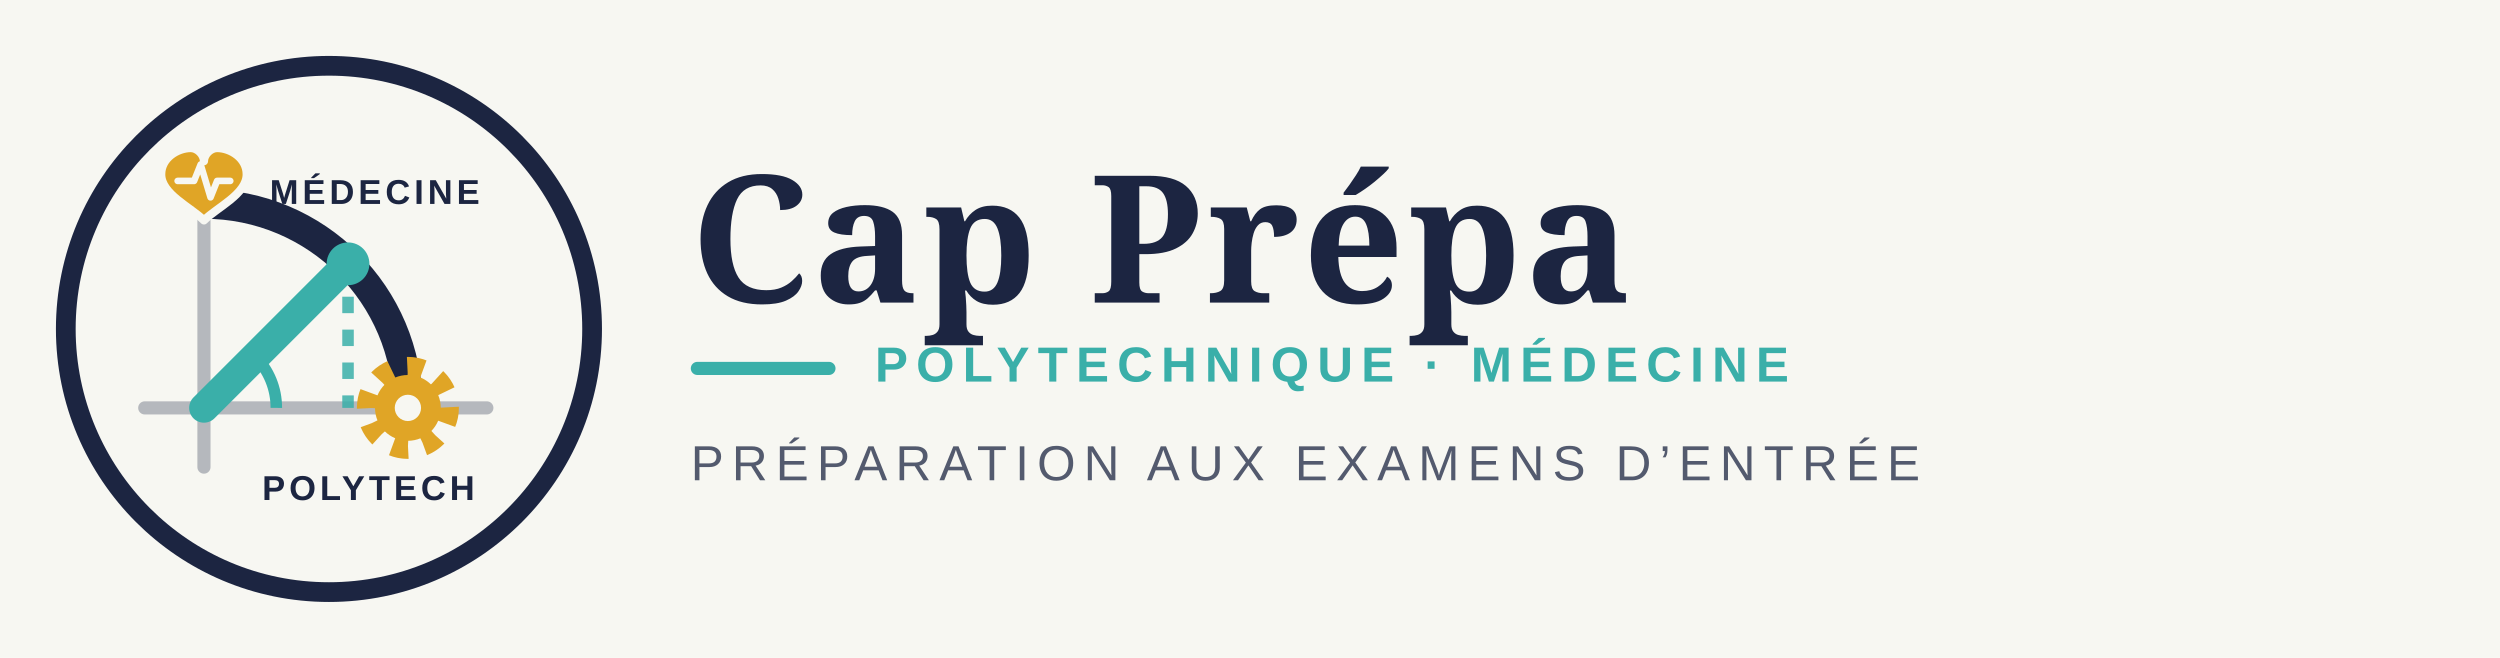
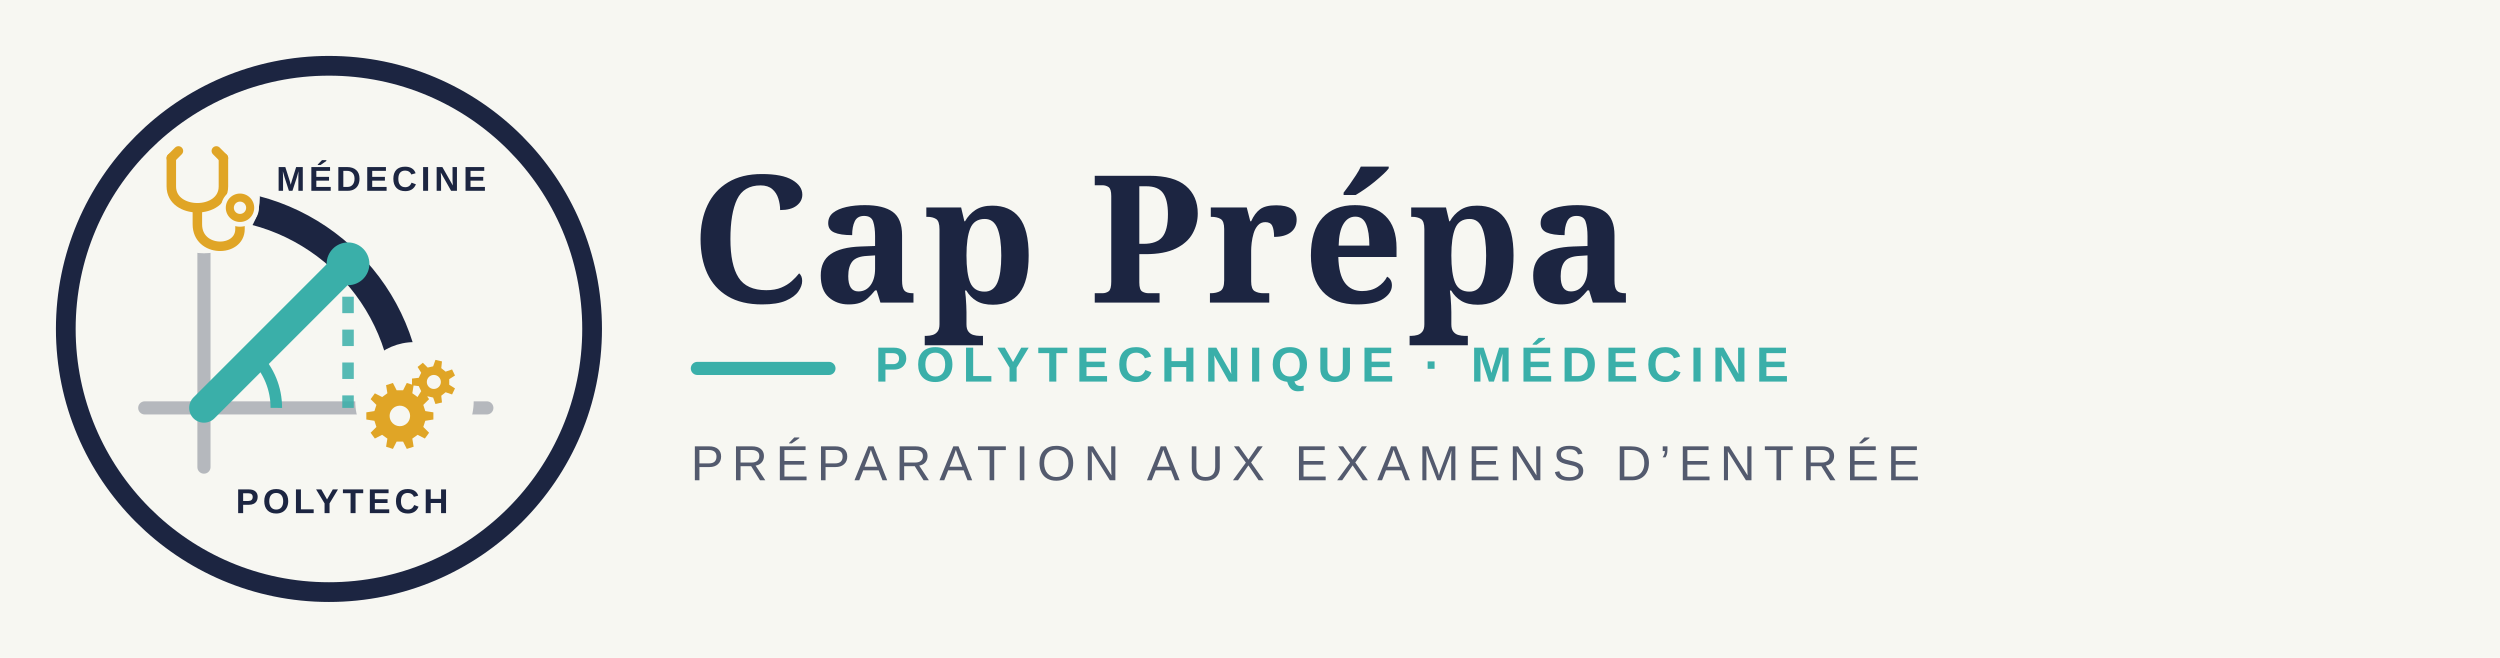
<svg xmlns="http://www.w3.org/2000/svg" viewBox="0 0 760 200" width="760" height="200">
  <rect width="760" height="200" fill="#F7F7F2" />
  <circle cx="100" cy="100" r="80" fill="#F7F7F2" stroke="#1C2541" stroke-width="6" />
-   <path d="M44 124 L148 124 M62 142 L62 66" stroke="#1C2541" stroke-width="4" stroke-linecap="round" opacity="0.3" />
+   <path d="M44 124 L148 124 M62 142 L62 74" stroke="#1C2541" stroke-width="4" stroke-linecap="round" opacity="0.3" />
  <path d="M124 124 A 62 62 0 0 0 62 62" stroke="#1C2541" stroke-width="9" fill="none" stroke-linecap="round" />
  <path d="M62 124 L105.8 80.2" stroke="#3AAFA9" stroke-width="9" stroke-linecap="round" />
  <path d="M105.8 80.2 L105.8 124" stroke="#3AAFA9" stroke-width="3.5" stroke-dasharray="5 5" opacity="0.85" />
  <path d="M84 124 A 22 22 0 0 0 77.6 108.4" stroke="#3AAFA9" stroke-width="3.5" fill="none" />
  <circle cx="105.8" cy="80.2" r="6.5" fill="#3AAFA9" />
-   <path transform="translate(62 58)" d="M0 9 C -4 5, -13 1, -13 -5 C -13 -10, -8 -13, -4 -13 C -2 -13, 0 -11, 0 -9 C 0 -11, 2 -13, 4 -13 C 8 -13, 13 -10, 13 -5 C 13 1, 4 5, 0 9 Z" fill="#E0A526" stroke="#F7F7F2" stroke-width="2.5" stroke-linejoin="round" />
-   <path transform="translate(62 58)" d="M-8 -3 L-3 -3 L-1 -8 L2 2 L4 -3 L8 -3" stroke="#F7F7F2" stroke-width="2" fill="none" stroke-linecap="round" stroke-linejoin="round" />
-   <g transform="translate(124 124)">
-     <circle r="12" fill="none" stroke="#E0A526" stroke-width="7" stroke-dasharray="4.7 4.7" />
-     <circle r="10" fill="#E0A526" stroke="#F7F7F2" stroke-width="0" />
-     <circle r="4" fill="#F7F7F2" />
+   <circle cx="62" cy="60" r="17" fill="#F7F7F2" />
+   <g transform="translate(60 61) scale(0.72)" fill="none" stroke-linecap="round" stroke-linejoin="round">
+     <path d="M-11 -18 L-11 -6 C-11 6, 11 6, 11 -6 L11 -18" stroke="#E0A526" stroke-width="4" />
+     <path d="M-11 -18 L-8 -21 M11 -18 L8 -21" stroke="#E0A526" stroke-width="4" />
+     <path d="M0 3 L0 10 C0 22, 18 22, 18 12 L18 9" stroke="#E0A526" stroke-width="4" />
+     <circle cx="18" cy="3" r="7" fill="#E0A526" stroke="#F7F7F2" stroke-width="2" />
+     <circle cx="18" cy="3" r="2.6" fill="#F7F7F2" stroke="none" />
  </g>
-   <text x="82" y="62" font-family="'Montserrat', 'Helvetica Neue', Arial, sans-serif" font-size="10.5" font-weight="700" fill="#1C2541" letter-spacing="1.2">MÉDECINE</text>
-   <text x="112" y="152" text-anchor="middle" font-family="'Montserrat', 'Helvetica Neue', Arial, sans-serif" font-size="10.5" font-weight="700" fill="#1C2541" letter-spacing="1.2">POLYTECH</text>
+   <circle cx="126" cy="122" r="18" fill="#F7F7F2" />
+   <g transform="translate(125 123) scale(0.82) translate(-4.2 4.2)" fill-rule="evenodd">
+     <path d="M9.43 -1.80 L12.43 -1.33 L12.43 1.33 L9.43 1.80 L8.69 4.09 L10.84 6.23 L9.27 8.38 L6.57 7.00 L4.62 8.41 L5.11 11.41 L2.57 12.23 L1.20 9.52 L-1.20 9.52 L-2.57 12.23 L-5.11 11.41 L-4.62 8.41 L-6.57 7.00 L-9.27 8.38 L-10.84 6.23 L-8.69 4.09 L-9.43 1.80 L-12.43 1.33 L-12.43 -1.33 L-9.43 -1.80 L-8.69 -4.09 L-10.84 -6.23 L-9.27 -8.38 L-6.57 -7.00 L-4.62 -8.41 L-5.11 -11.41 L-2.57 -12.23 L-1.20 -9.52 L1.20 -9.52 L2.57 -12.23 L5.11 -11.41 L4.62 -8.41 L6.57 -7.00 L9.27 -8.38 L10.84 -6.23 L8.69 -4.09 Z M3.80 0 A3.8 3.8 0 1 0 -3.80 0 A3.8 3.8 0 1 0 3.80 0 Z" fill="#E0A526" />
+     <path transform="translate(12.6 -12.6)" d="M5.71 1.04 L7.84 2.39 L6.76 4.64 L4.37 3.82 L2.75 5.11 L3.02 7.62 L0.59 8.18 L-0.26 5.79 L-2.28 5.33 L-4.08 7.11 L-6.03 5.56 L-4.69 3.41 L-5.59 1.54 L-8.10 1.25 L-8.10 -1.25 L-5.59 -1.54 L-4.69 -3.41 L-6.03 -5.56 L-4.08 -7.11 L-2.28 -5.33 L-0.26 -5.79 L0.59 -8.18 L3.02 -7.62 L2.75 -5.11 L4.37 -3.82 L6.76 -4.64 L7.84 -2.39 L5.71 -1.04 Z M2.60 0 A2.6 2.6 0 1 0 -2.60 0 A2.6 2.6 0 1 0 2.60 0 Z" fill="#E0A526" />
+   </g>
+   <text x="84" y="58" font-family="'Montserrat', 'Helvetica Neue', Arial, sans-serif" font-size="10.5" font-weight="700" fill="#1C2541" letter-spacing="1.2">MÉDECINE</text>
+   <text x="104" y="156" text-anchor="middle" font-family="'Montserrat', 'Helvetica Neue', Arial, sans-serif" font-size="10.5" font-weight="700" fill="#1C2541" letter-spacing="1.2">POLYTECH</text>
  <text x="210" y="92" font-family="Georgia, 'Playfair Display', serif" font-size="54" font-weight="700" fill="#1C2541" letter-spacing="1">Cap Prépa</text>
  <rect x="210" y="110" width="44" height="4" rx="2" fill="#3AAFA9" />
  <text x="266" y="116" font-family="'Montserrat', 'Helvetica Neue', Arial, sans-serif" font-size="15" font-weight="600" fill="#3AAFA9" letter-spacing="2.5">POLYTECHNIQUE · MÉDECINE</text>
  <text x="210" y="146" font-family="'Montserrat', 'Helvetica Neue', Arial, sans-serif" font-size="15" font-weight="500" fill="#1C2541" opacity="0.75" letter-spacing="2.5">PRÉPARATION AUX EXAMENS D’ENTRÉE</text>
</svg>
